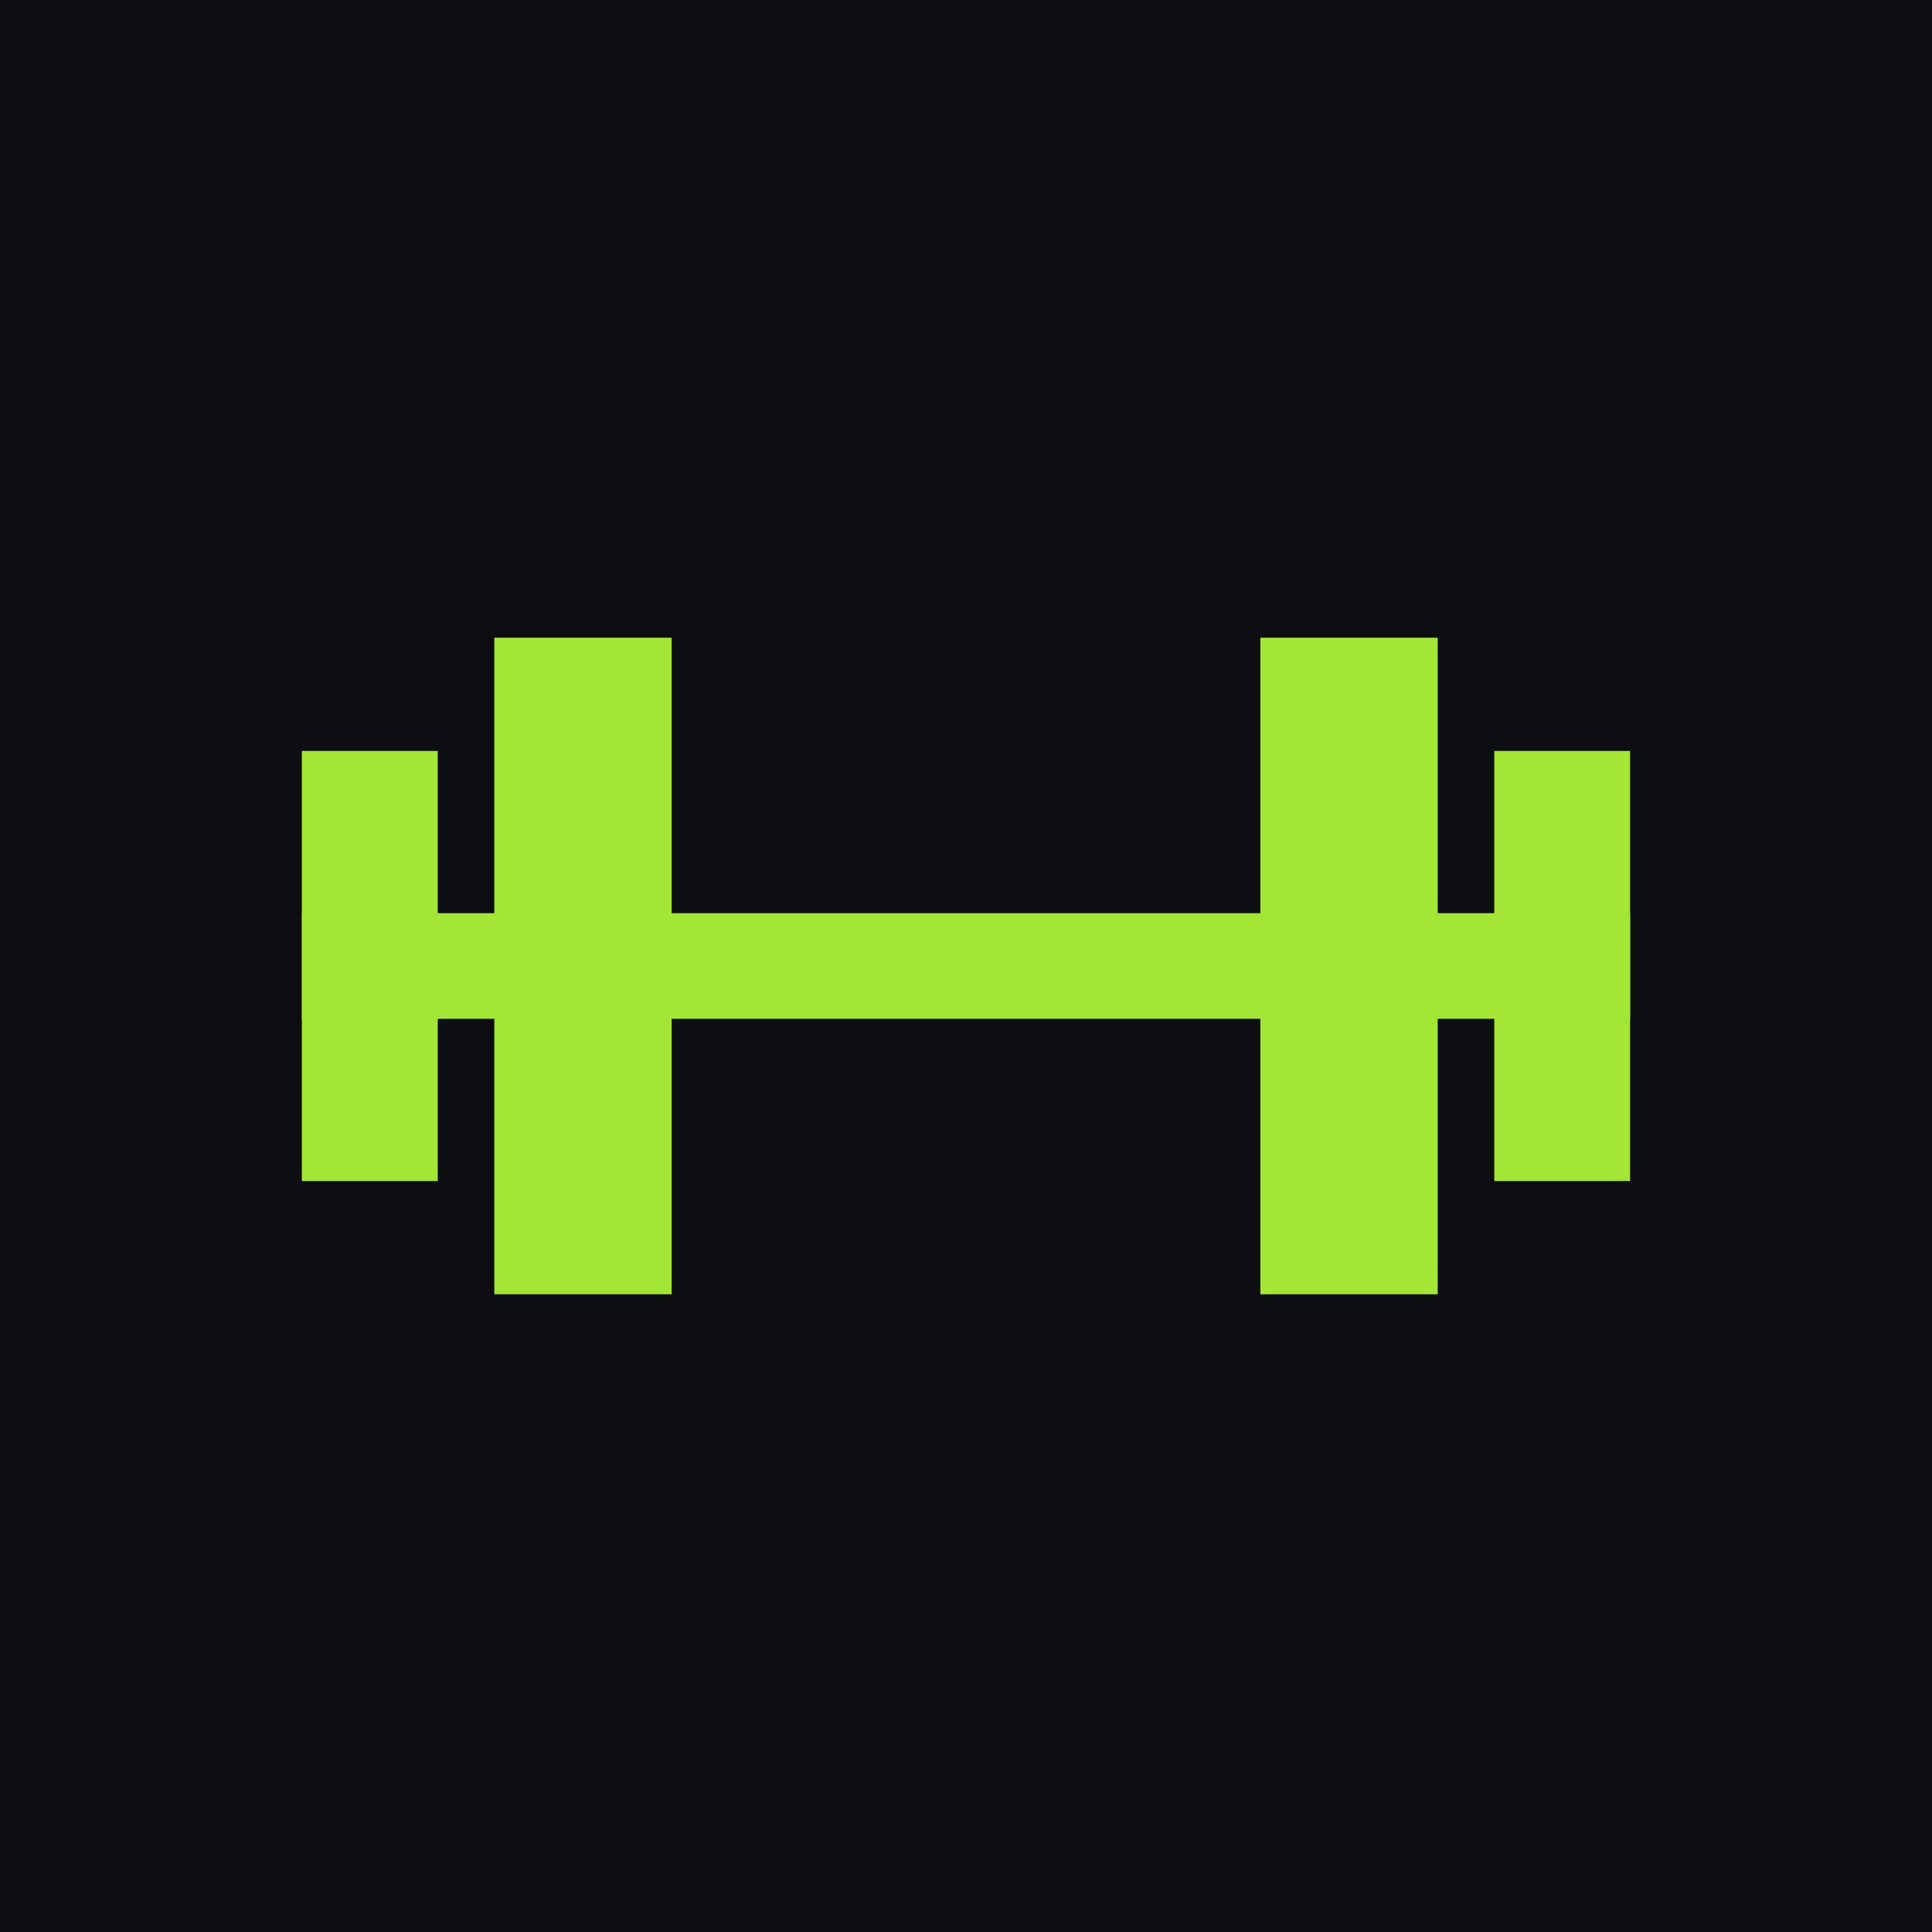
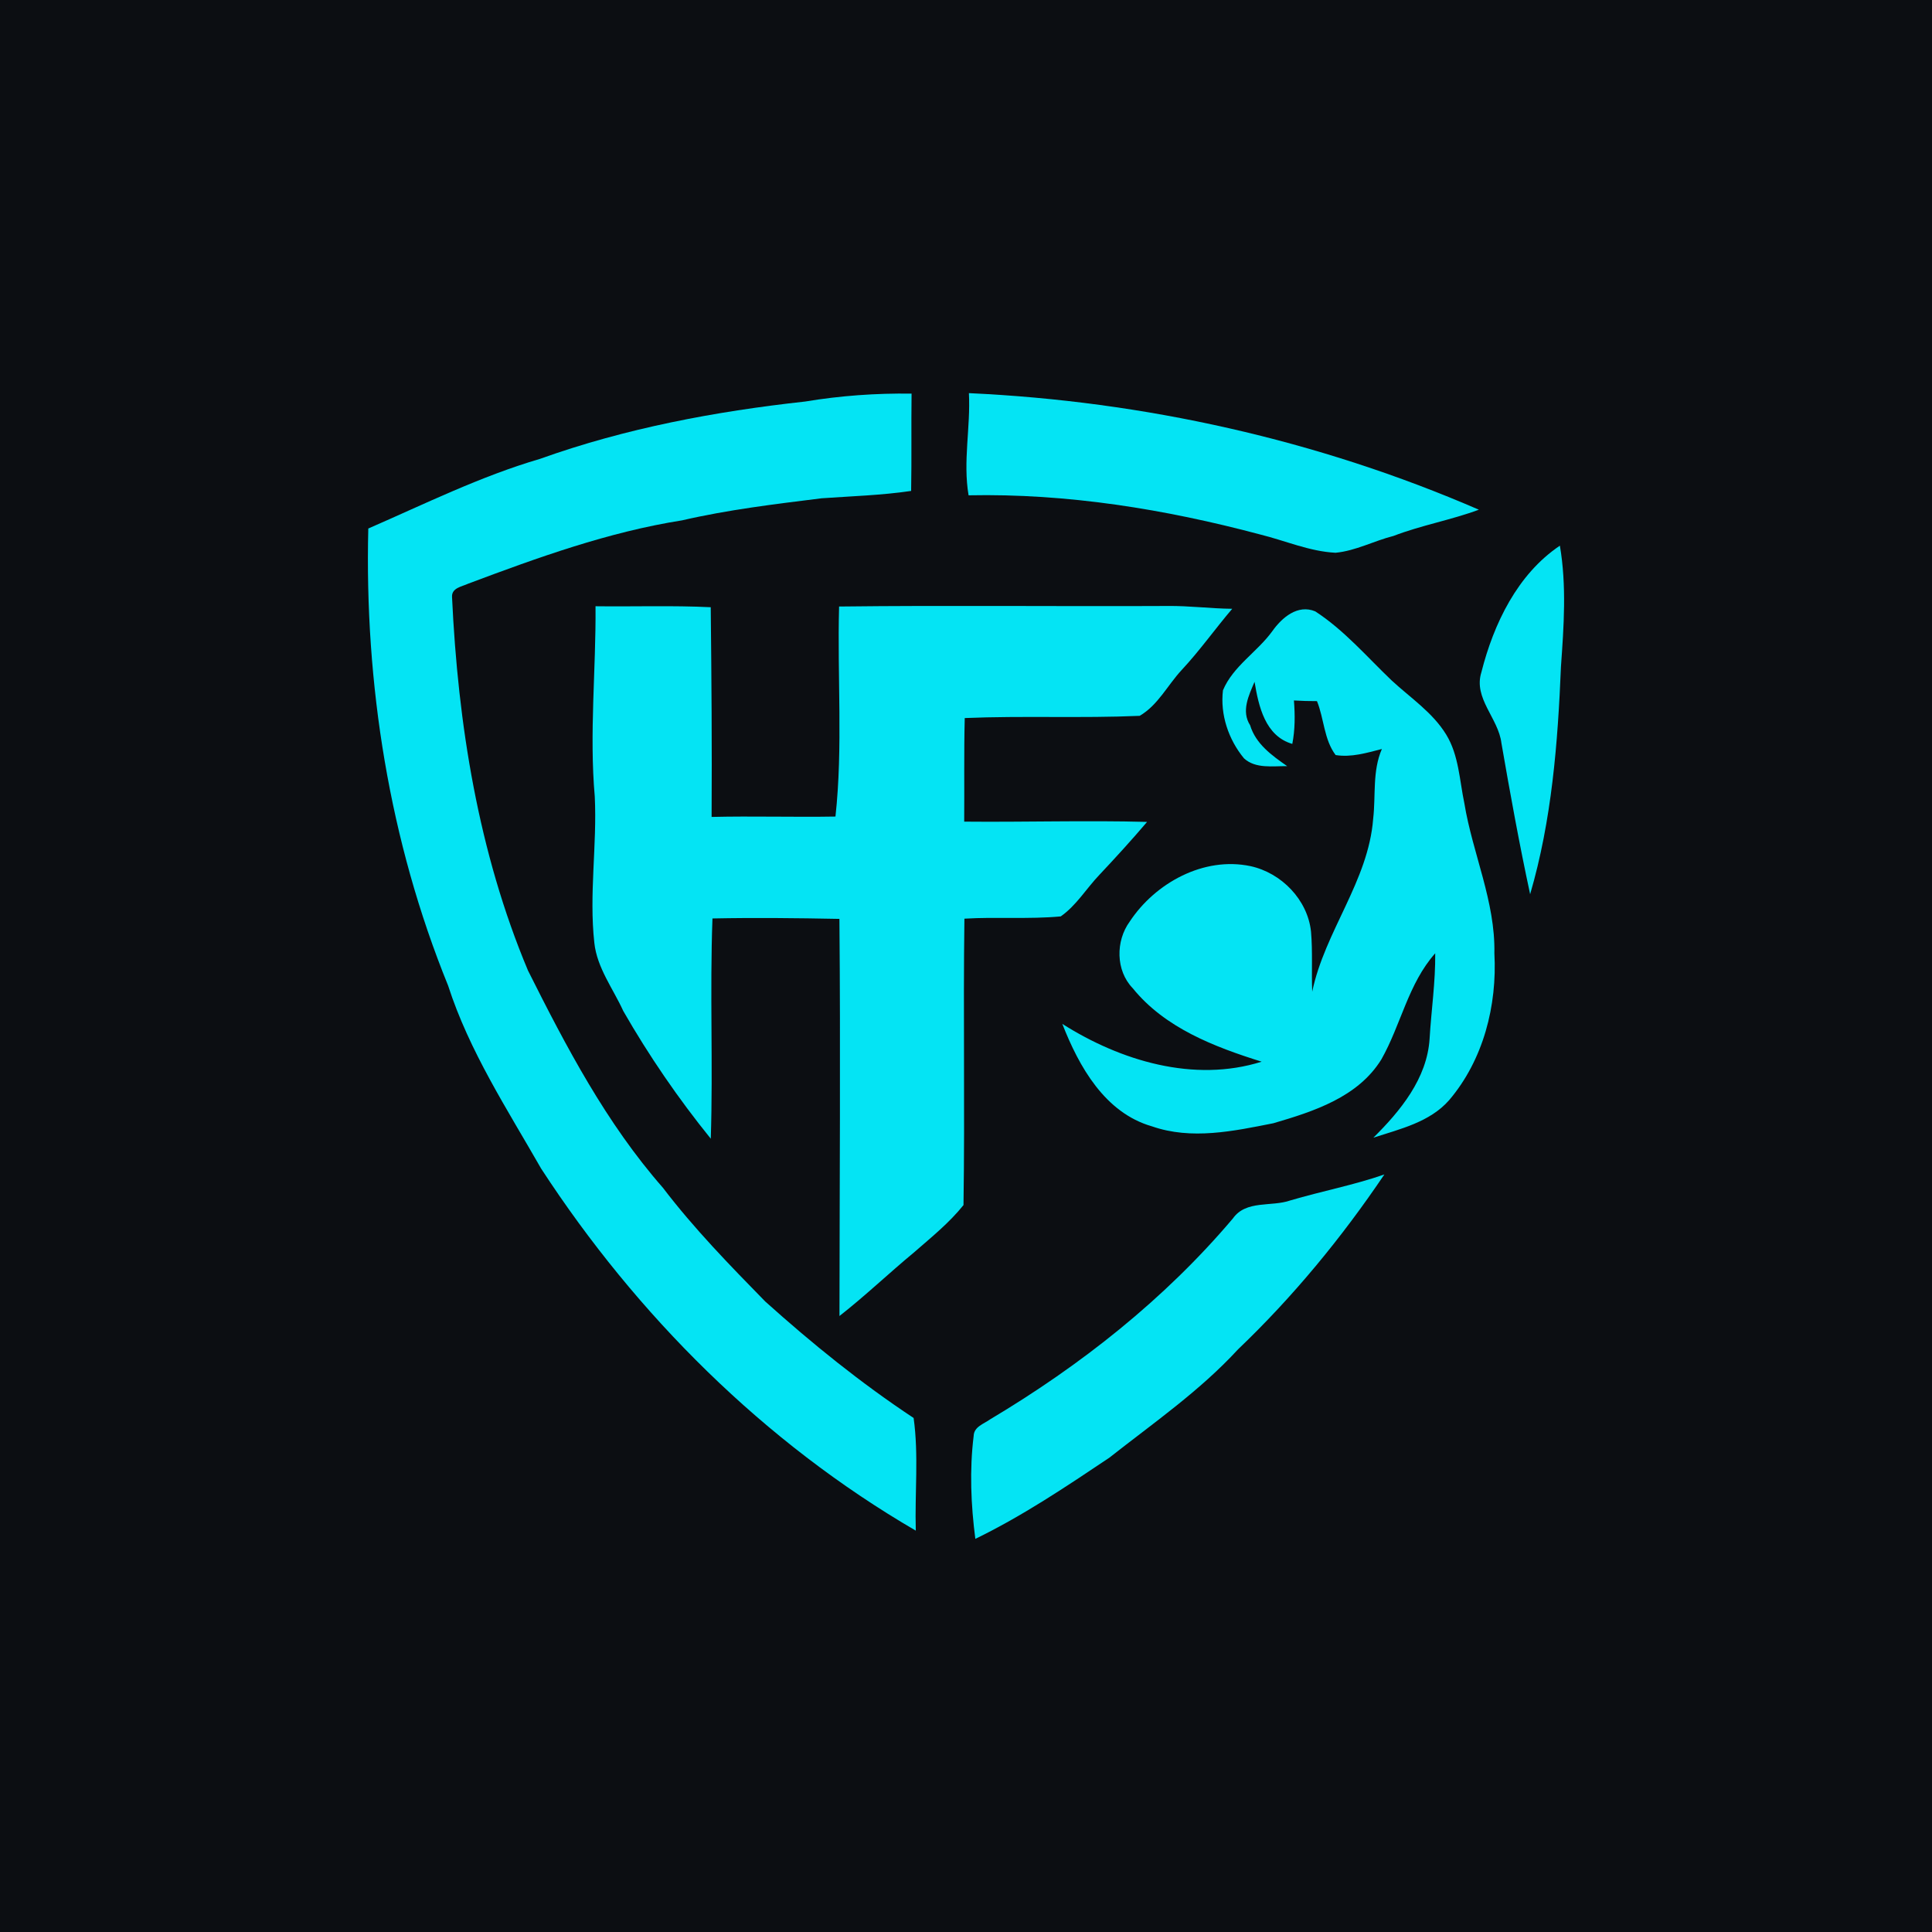
<svg xmlns="http://www.w3.org/2000/svg" width="1024" height="1024" viewBox="0 0 512 512">
  <rect width="512" height="512" fill="#0c0e12" />
-   <g fill="#a3e635">
-     <rect x="80" y="242" width="352" height="28" />
-     <rect x="80" y="199" width="36" height="114" />
-     <rect x="131" y="169" width="47" height="174" />
-     <rect x="334" y="169" width="47" height="174" />
-     <rect x="396" y="199" width="36" height="114" />
-   </g>
+   <svg x="97.5" y="97.5" width="317" height="317" viewBox="12.189 9.736 221.148 221.148">
+     <path fill="#04e4f4" opacity="1.00" d=" M 93.04 15.95 C 99.54 14.87 106.11 14.40 112.70 14.49 C 112.62 20.48 112.73 26.48 112.62 32.48 C 107.13 33.29 101.59 33.45 96.07 33.84 C 87.43 34.92 78.77 35.95 70.27 37.92 C 56.64 40.07 43.59 44.80 30.72 49.63 C 29.58 50.17 27.67 50.39 27.74 52.06 C 28.84 75.61 32.61 99.32 41.79 121.16 C 48.85 135.25 56.27 149.39 66.73 161.31 C 72.45 168.82 79.05 175.59 85.64 182.33 C 94.30 190.11 103.38 197.46 113.08 203.87 C 114.04 210.70 113.28 217.78 113.48 224.70 C 85.44 208.38 61.90 184.90 44.23 157.79 C 37.95 146.80 30.92 136.05 27.01 123.92 C 16.15 97.22 11.55 68.17 12.26 39.43 C 22.73 34.87 33.02 29.77 44.01 26.55 C 59.81 20.89 76.39 17.78 93.04 15.95 Z" />
+     <path fill="#04e4f4" opacity="1.00" d=" M 123.30 14.40 C 155.65 15.89 187.84 23.05 217.58 35.95 C 212.41 37.87 206.95 38.82 201.80 40.80 C 198.19 41.71 194.81 43.56 191.08 43.91 C 186.27 43.67 181.78 41.67 177.14 40.53 C 159.58 35.85 141.45 32.92 123.24 33.29 C 122.17 27.01 123.63 20.71 123.30 14.40 Z" />
+     <path fill="#04e4f4" opacity="1.00" d=" M 218.05 65.99 C 220.31 57.06 224.71 47.87 232.56 42.60 C 233.82 49.98 233.29 57.50 232.76 64.93 C 232.18 79.09 231.06 93.38 227.06 107.04 C 225.06 97.77 223.37 88.44 221.75 79.10 C 221.20 74.50 216.52 70.82 218.05 65.99 Z" />
+     <path fill="#04e4f4" opacity="1.00" d=" M 54.27 53.80 C 61.37 53.89 68.47 53.63 75.57 53.98 C 75.71 66.90 75.81 79.82 75.73 92.75 C 83.36 92.57 91.00 92.81 98.63 92.68 C 100.03 79.80 98.95 66.79 99.30 53.85 C 119.53 53.61 139.77 53.85 160.01 53.75 C 164.01 53.70 167.98 54.23 171.98 54.27 C 168.81 57.99 165.99 61.99 162.65 65.57 C 160.04 68.37 158.26 72.09 154.87 74.06 C 144.11 74.53 133.31 74.02 122.53 74.47 C 122.37 80.85 122.48 87.24 122.43 93.62 C 133.70 93.73 144.97 93.37 156.24 93.67 C 153.40 97.01 150.44 100.25 147.44 103.44 C 145.02 105.97 143.18 109.11 140.28 111.14 C 134.38 111.69 128.40 111.20 122.47 111.56 C 122.23 129.21 122.57 146.87 122.30 164.51 C 119.68 167.79 116.36 170.46 113.20 173.22 C 108.53 177.08 104.15 181.28 99.37 185.02 C 99.39 160.55 99.58 136.07 99.36 111.60 C 91.54 111.45 83.72 111.36 75.89 111.52 C 75.39 125.09 76.01 138.67 75.58 152.24 C 69.57 144.82 64.15 136.91 59.40 128.63 C 57.52 124.49 54.55 120.67 54.05 116.03 C 53.05 107.03 54.57 98.00 54.13 88.99 C 53.10 77.27 54.37 65.53 54.27 53.80 Z" />
+     <path fill="#04e4f4" opacity="1.00" d=" M 179.40 58.40 C 181.16 55.91 184.09 53.38 187.34 54.75 C 192.69 58.23 196.88 63.15 201.47 67.53 C 204.94 70.74 209.04 73.43 211.55 77.54 C 213.88 81.36 214.00 85.97 214.90 90.24 C 216.43 99.55 220.64 108.37 220.45 117.96 C 220.98 127.61 218.42 137.67 212.08 145.12 C 208.50 149.19 203.02 150.44 198.08 152.05 C 203.08 147.10 208.00 141.11 208.47 133.78 C 208.78 128.50 209.57 123.26 209.51 117.96 C 204.51 123.59 203.18 131.17 199.56 137.57 C 195.25 144.56 187.04 147.20 179.59 149.38 C 172.23 150.84 164.46 152.51 157.13 149.95 C 148.44 147.46 143.64 138.89 140.57 131.01 C 151.31 137.83 164.90 141.94 177.42 138.00 C 168.66 135.25 159.54 131.77 153.58 124.41 C 150.43 121.15 150.41 115.69 153.03 112.10 C 157.74 104.96 166.72 100.02 175.37 101.85 C 181.09 103.10 185.93 108.07 186.55 113.96 C 186.87 117.65 186.62 121.36 186.77 125.06 C 189.10 113.88 197.15 104.64 198.04 93.09 C 198.54 88.78 197.87 84.29 199.65 80.19 C 196.86 80.90 194.00 81.78 191.10 81.31 C 188.94 78.45 188.97 74.59 187.65 71.34 C 186.23 71.34 184.81 71.31 183.39 71.22 C 183.60 73.90 183.61 76.60 183.09 79.25 C 178.06 77.79 176.86 72.27 176.11 67.77 C 175.04 70.29 173.61 73.18 175.29 75.80 C 176.34 79.27 179.32 81.39 182.14 83.36 C 179.49 83.33 176.29 83.88 174.16 81.92 C 171.30 78.46 169.73 73.83 170.27 69.34 C 172.14 64.87 176.61 62.26 179.40 58.40 Z" />
+     <path fill="#04e4f4" opacity="1.00" d=" M 182.76 163.64 C 188.52 161.94 194.44 160.82 200.11 158.85 C 192.24 170.51 183.24 181.46 173.06 191.18 C 166.00 198.86 157.38 204.82 149.23 211.24 C 141.22 216.60 133.17 222.01 124.49 226.22 C 123.67 219.93 123.40 213.49 124.18 207.19 C 124.23 205.47 126.08 204.96 127.23 204.12 C 143.97 194.14 159.49 181.90 172.10 166.99 C 174.55 163.52 179.24 164.89 182.76 163.64 Z" />
+   </svg>
</svg>
